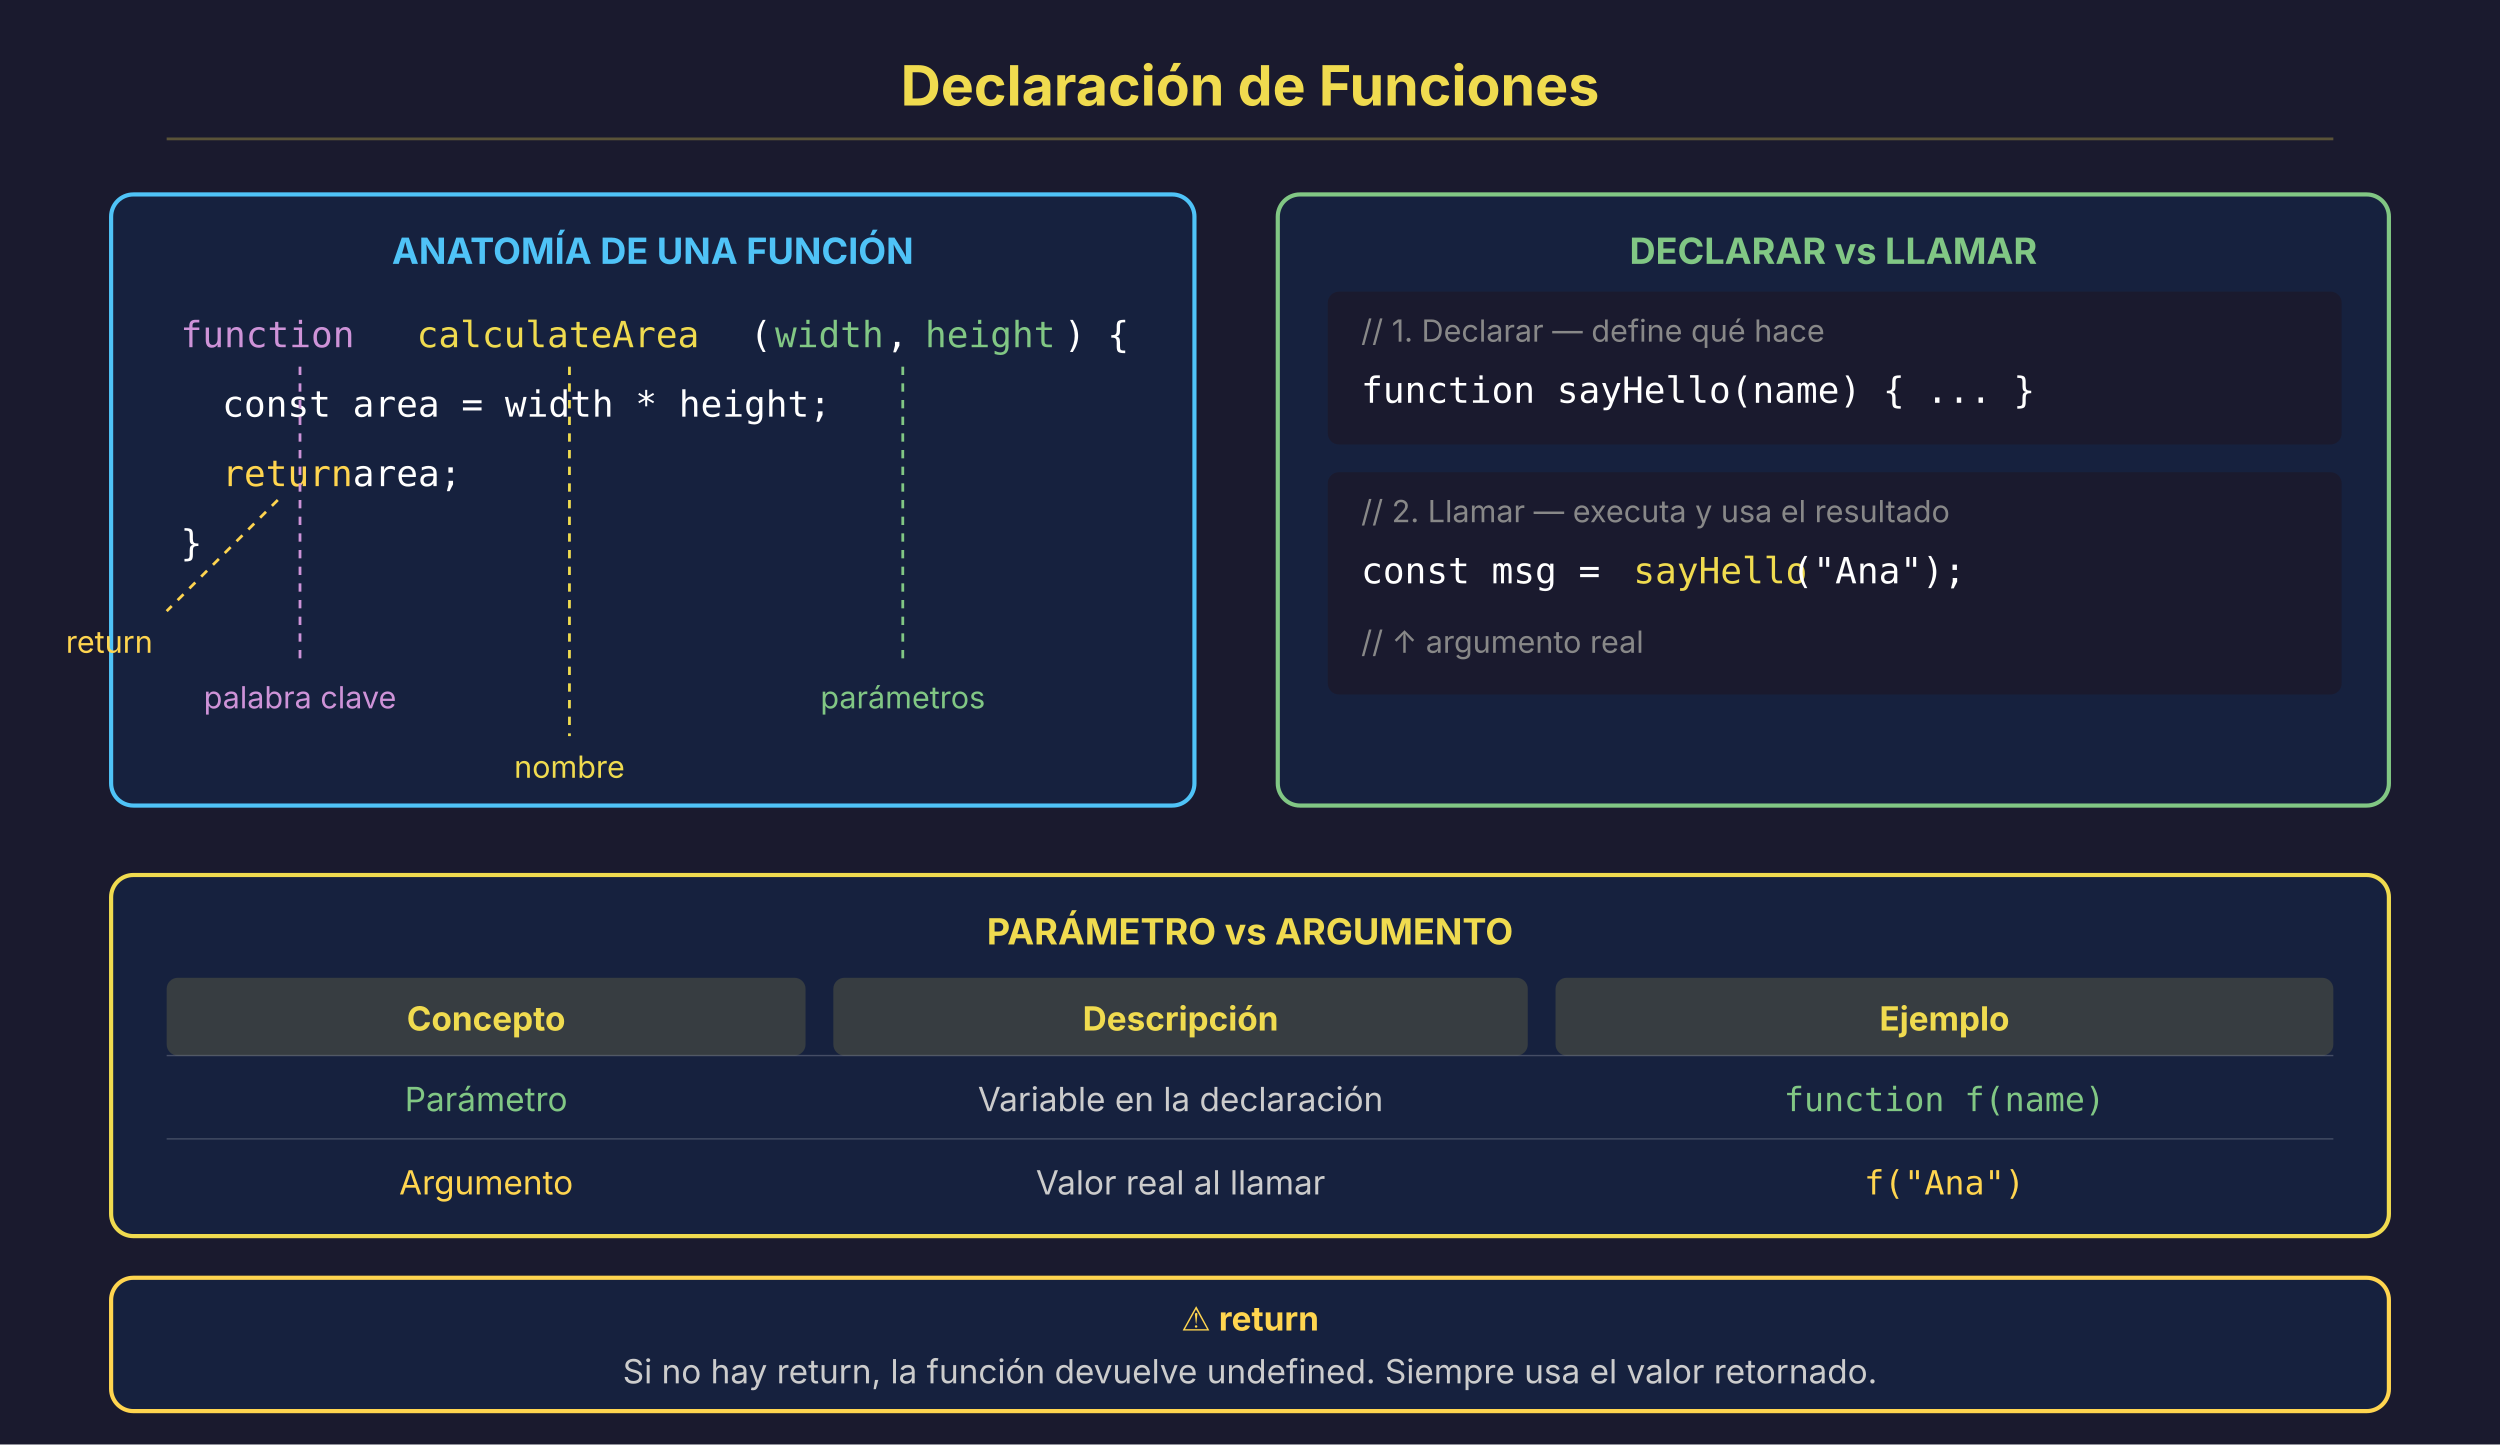
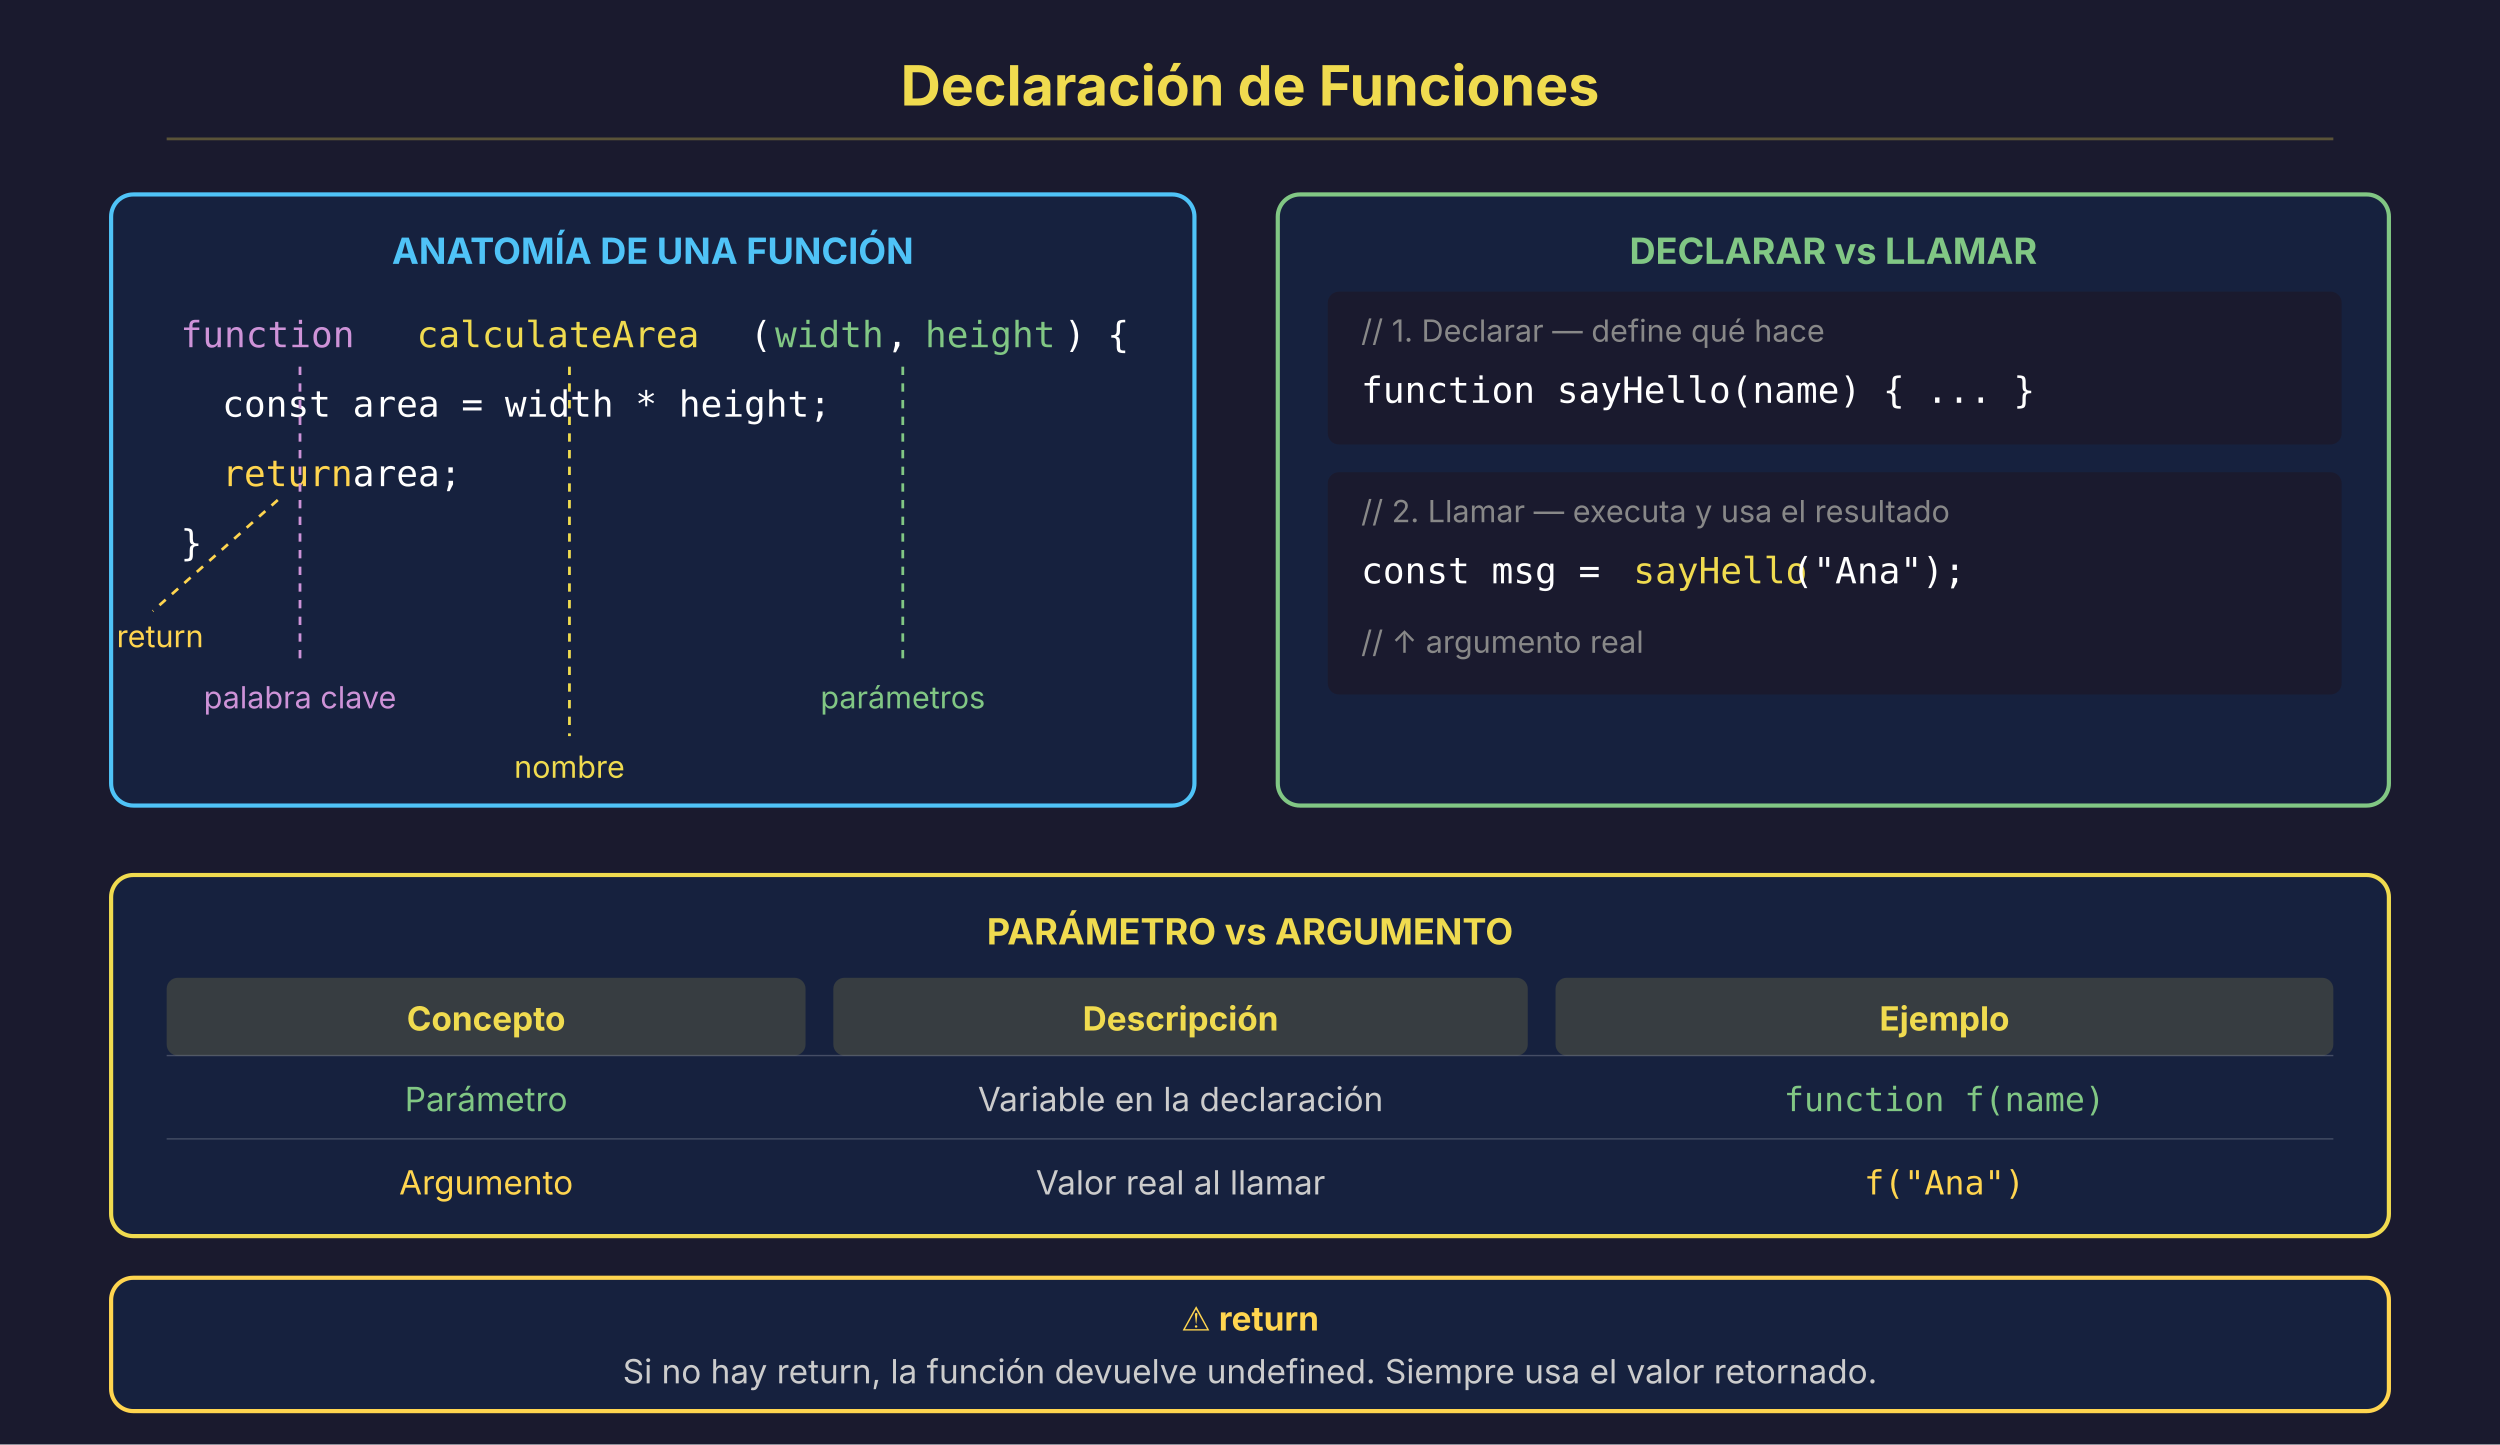
<svg xmlns="http://www.w3.org/2000/svg" width="900" height="520" viewBox="0 0 900 520" font-family="Inter, Roboto, Open Sans, system-ui, sans-serif">
  <rect width="900" height="520" fill="#1a1a2e" />
  <text x="450" y="38" text-anchor="middle" font-size="20" font-weight="700" fill="#F0DB4F">Declaración de Funciones</text>
  <line x1="60" y1="50" x2="840" y2="50" stroke="#F0DB4F" stroke-width="1" opacity="0.3" />
  <rect x="40" y="70" width="390" height="220" rx="8" fill="#16213e" stroke="#4fc3f7" stroke-width="1.5" />
  <text x="235" y="95" text-anchor="middle" font-size="13" font-weight="700" fill="#4fc3f7">ANATOMÍA DE UNA FUNCIÓN</text>
  <text x="65" y="125" font-size="13" font-family="monospace" fill="#ce93d8">function </text>
  <text x="150" y="125" font-size="13" font-family="monospace" fill="#F0DB4F">calculateArea</text>
  <text x="270" y="125" font-size="13" font-family="monospace" fill="#ffffff">(</text>
  <text x="279" y="125" font-size="13" font-family="monospace" fill="#81c784">width</text>
  <text x="319" y="125" font-size="13" font-family="monospace" fill="#ffffff">, </text>
  <text x="333" y="125" font-size="13" font-family="monospace" fill="#81c784">height</text>
  <text x="383" y="125" font-size="13" font-family="monospace" fill="#ffffff">) {</text>
  <text x="80" y="150" font-size="13" font-family="monospace" fill="#ffffff">const area = width * height;</text>
  <text x="80" y="175" font-size="13" font-family="monospace" fill="#ffd54f">return</text>
  <text x="127" y="175" font-size="13" font-family="monospace" fill="#ffffff"> area;</text>
  <text x="65" y="200" font-size="13" font-family="monospace" fill="#ffffff">}</text>
  <line x1="108" y1="132" x2="108" y2="240" stroke="#ce93d8" stroke-width="1" stroke-dasharray="3,3" />
  <text x="108" y="255" text-anchor="middle" font-size="11" fill="#ce93d8">palabra clave</text>
  <line x1="205" y1="132" x2="205" y2="265" stroke="#F0DB4F" stroke-width="1" stroke-dasharray="3,3" />
  <text x="205" y="280" text-anchor="middle" font-size="11" fill="#F0DB4F">nombre</text>
  <line x1="325" y1="132" x2="325" y2="240" stroke="#81c784" stroke-width="1" stroke-dasharray="3,3" />
  <text x="325" y="255" text-anchor="middle" font-size="11" fill="#81c784">parámetros</text>
-   <line x1="100" y1="180" x2="60" y2="220" stroke="#ffd54f" stroke-width="1" stroke-dasharray="3,3" />
-   <text x="55" y="235" text-anchor="end" font-size="11" fill="#ffd54f">return</text>
+   <line x1="100" y1="180" x2="55" y2="220" stroke="#ffd54f" stroke-width="1" stroke-dasharray="3,3" />
+   <text x="42" y="233" text-anchor="start" font-size="11" fill="#ffd54f">return</text>
  <rect x="460" y="70" width="400" height="220" rx="8" fill="#16213e" stroke="#81c784" stroke-width="1.5" />
  <text x="660" y="95" text-anchor="middle" font-size="13" font-weight="700" fill="#81c784">DECLARAR vs LLAMAR</text>
  <rect x="478" y="105" width="365" height="55" rx="4" fill="#1a1a2e" />
  <text x="490" y="123" font-size="11" fill="#888">// 1. Declarar — define qué hace</text>
  <text x="490" y="145" font-size="13" font-family="monospace" fill="#ffffff">function sayHello(name) { ... }</text>
  <rect x="478" y="170" width="365" height="80" rx="4" fill="#1a1a2e" />
  <text x="490" y="188" font-size="11" fill="#888">// 2. Llamar — executa y usa el resultado</text>
  <text x="490" y="210" font-size="13" font-family="monospace" fill="#ffffff">const msg = </text>
  <text x="588" y="210" font-size="13" font-family="monospace" fill="#F0DB4F">sayHello</text>
  <text x="645" y="210" font-size="13" font-family="monospace" fill="#ffffff">("Ana");</text>
  <text x="490" y="235" font-size="11" fill="#888">//          ↑ argumento real</text>
  <rect x="40" y="315" width="820" height="130" rx="8" fill="#16213e" stroke="#F0DB4F" stroke-width="1.5" />
  <text x="450" y="340" text-anchor="middle" font-size="13" font-weight="700" fill="#F0DB4F">PARÁMETRO vs ARGUMENTO</text>
  <rect x="60" y="352" width="230" height="28" rx="4" fill="#F0DB4F" opacity="0.15" />
  <text x="175" y="371" text-anchor="middle" font-size="12" font-weight="700" fill="#F0DB4F">Concepto</text>
  <rect x="300" y="352" width="250" height="28" rx="4" fill="#F0DB4F" opacity="0.15" />
  <text x="425" y="371" text-anchor="middle" font-size="12" font-weight="700" fill="#F0DB4F">Descripción</text>
  <rect x="560" y="352" width="280" height="28" rx="4" fill="#F0DB4F" opacity="0.15" />
  <text x="700" y="371" text-anchor="middle" font-size="12" font-weight="700" fill="#F0DB4F">Ejemplo</text>
  <line x1="60" y1="380" x2="840" y2="380" stroke="#ffffff" stroke-width="0.5" opacity="0.2" />
  <text x="175" y="400" text-anchor="middle" font-size="12" fill="#81c784">Parámetro</text>
  <text x="425" y="400" text-anchor="middle" font-size="12" fill="#cccccc">Variable en la declaración</text>
  <text x="700" y="400" text-anchor="middle" font-size="12" font-family="monospace" fill="#81c784">function f(name)</text>
  <line x1="60" y1="410" x2="840" y2="410" stroke="#ffffff" stroke-width="0.5" opacity="0.2" />
  <text x="175" y="430" text-anchor="middle" font-size="12" fill="#ffd54f">Argumento</text>
  <text x="425" y="430" text-anchor="middle" font-size="12" fill="#cccccc">Valor real al llamar</text>
  <text x="700" y="430" text-anchor="middle" font-size="12" font-family="monospace" fill="#ffd54f">f("Ana")</text>
  <rect x="40" y="460" width="820" height="48" rx="8" fill="#16213e" stroke="#ffd54f" stroke-width="1.5" />
  <text x="450" y="479" text-anchor="middle" font-size="12" font-weight="700" fill="#ffd54f">⚠️  return</text>
  <text x="450" y="498" text-anchor="middle" font-size="12" fill="#cccccc">Si no hay return, la función devuelve undefined. Siempre usa el valor retornado.</text>
</svg>
